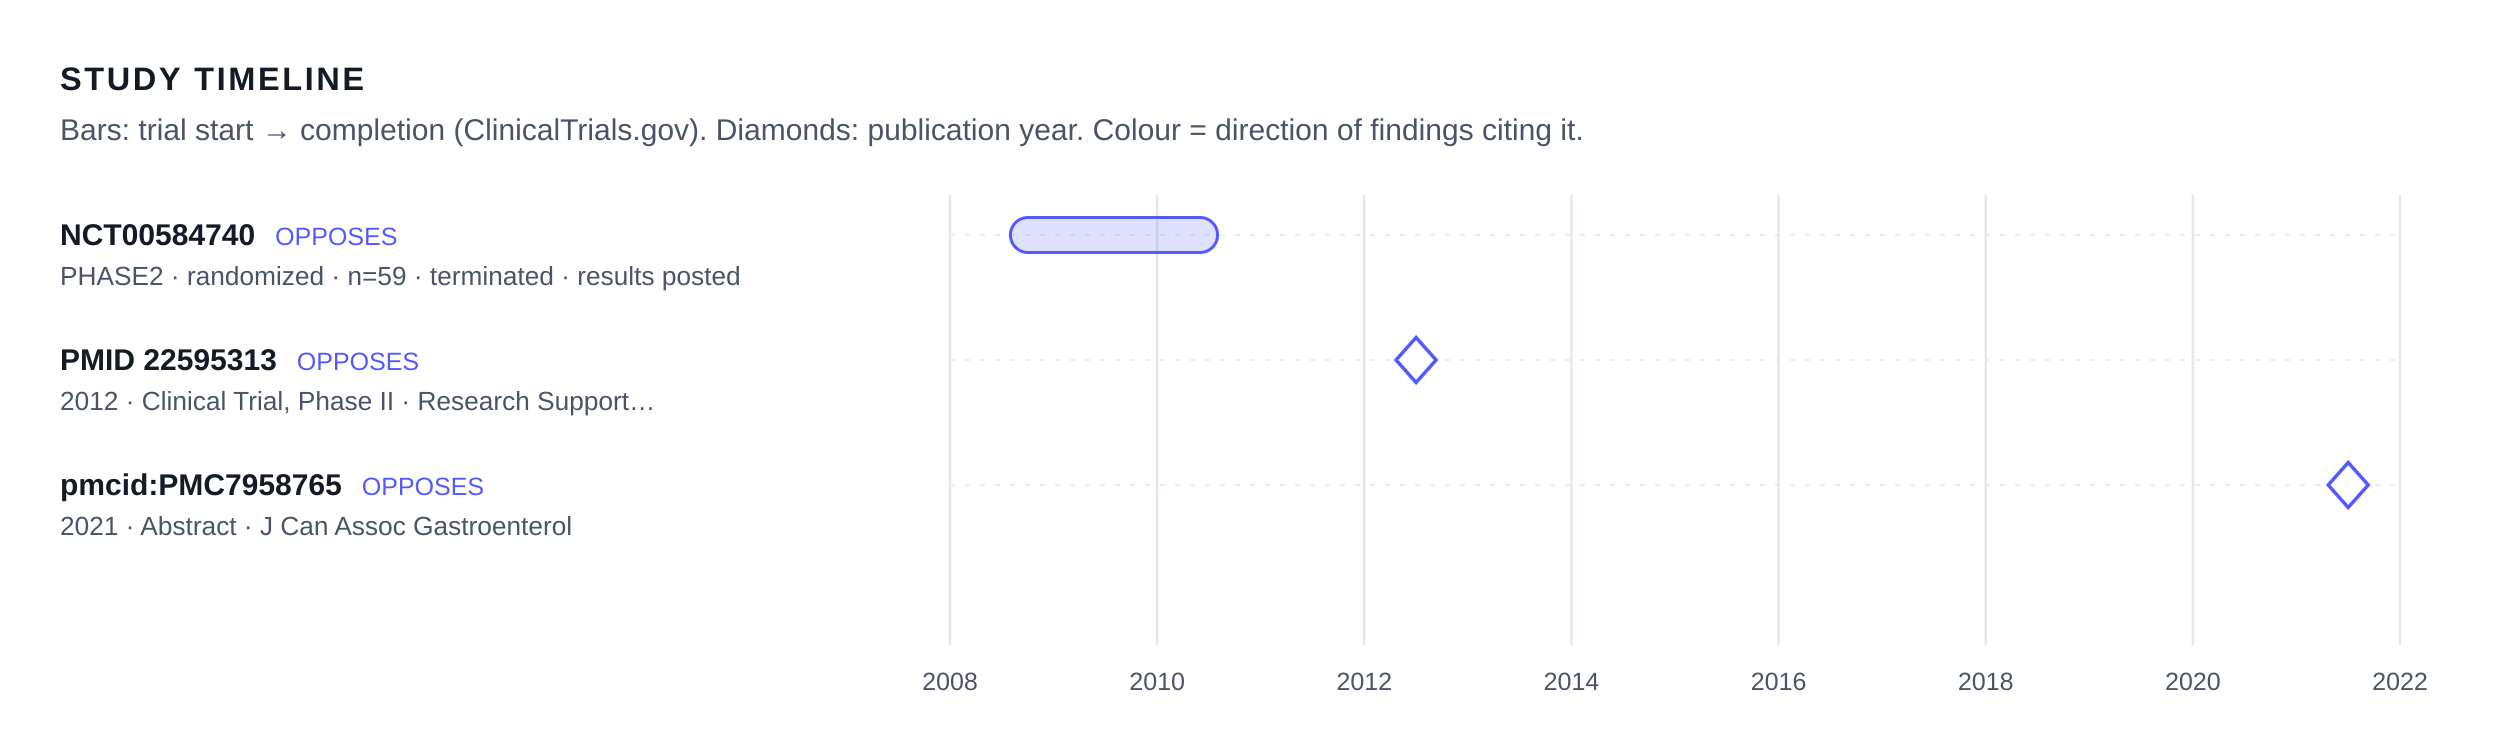
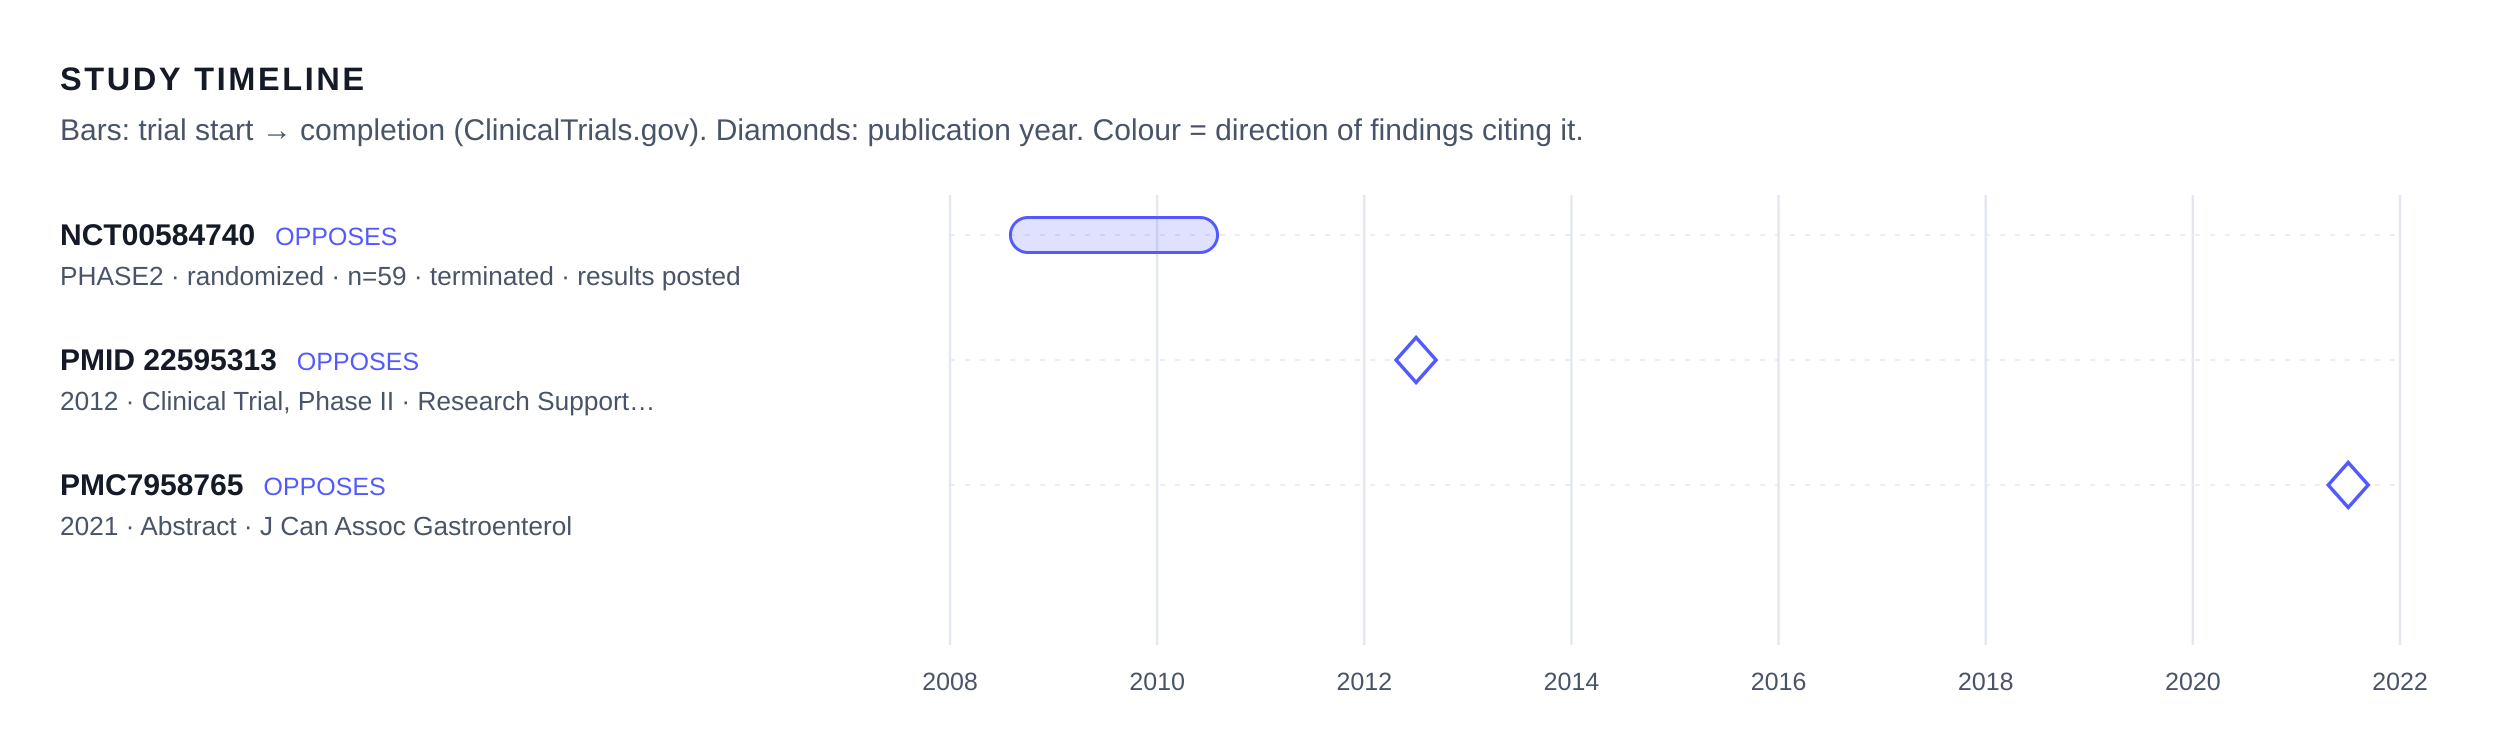
<svg xmlns="http://www.w3.org/2000/svg" viewBox="0 0 1000 298" width="1000" height="298" role="img" aria-labelledby="tl-title tl-desc" font-family="ui-sans-serif, -apple-system, 'Helvetica Neue', Arial, sans-serif">
  <rect width="100%" height="100%" fill="#FFFFFF" />
  <text x="24" y="36" font-size="13" font-weight="600" fill="#141A26" letter-spacing="0.08em">STUDY TIMELINE</text>
  <text x="24" y="56" font-size="12" fill="#4A5468">Bars: trial start → completion (ClinicalTrials.gov). Diamonds: publication year. Colour = direction of findings citing it.</text>
  <line x1="380" y1="78" x2="380" y2="258" stroke="#E3E8F0" stroke-width="1" />
  <text x="380" y="276" font-size="10" fill="#4A5468" text-anchor="middle">2008</text>
  <line x1="462.857" y1="78" x2="462.857" y2="258" stroke="#E3E8F0" stroke-width="1" />
  <text x="462.857" y="276" font-size="10" fill="#4A5468" text-anchor="middle">2010</text>
  <line x1="545.714" y1="78" x2="545.714" y2="258" stroke="#E3E8F0" stroke-width="1" />
  <text x="545.714" y="276" font-size="10" fill="#4A5468" text-anchor="middle">2012</text>
  <line x1="628.571" y1="78" x2="628.571" y2="258" stroke="#E3E8F0" stroke-width="1" />
  <text x="628.571" y="276" font-size="10" fill="#4A5468" text-anchor="middle">2014</text>
  <line x1="711.429" y1="78" x2="711.429" y2="258" stroke="#E3E8F0" stroke-width="1" />
  <text x="711.429" y="276" font-size="10" fill="#4A5468" text-anchor="middle">2016</text>
  <line x1="794.286" y1="78" x2="794.286" y2="258" stroke="#E3E8F0" stroke-width="1" />
  <text x="794.286" y="276" font-size="10" fill="#4A5468" text-anchor="middle">2018</text>
  <line x1="877.143" y1="78" x2="877.143" y2="258" stroke="#E3E8F0" stroke-width="1" />
  <text x="877.143" y="276" font-size="10" fill="#4A5468" text-anchor="middle">2020</text>
  <line x1="960" y1="78" x2="960" y2="258" stroke="#E3E8F0" stroke-width="1" />
  <text x="960" y="276" font-size="10" fill="#4A5468" text-anchor="middle">2022</text>
  <g data-source="ctgov:NCT00584740">
    <text x="24" y="98" font-size="12" font-weight="600" fill="#141A26">NCT00584740<tspan font-weight="400" fill="#525AFF" font-size="10" dx="8">OPPOSES</tspan>
    </text>
    <text x="24" y="114" font-size="10.5" fill="#4A5468">PHASE2 · randomized · n=59 · terminated · results posted</text>
    <line x1="380" y1="94" x2="960" y2="94" stroke="#E3E8F0" stroke-width="0.6" stroke-dasharray="2 4" />
    <rect x="404.167" y="87" width="82.857" height="14" rx="7" fill="#525AFF" opacity="0.18" />
    <rect x="404.167" y="87" width="82.857" height="14" rx="7" fill="none" stroke="#525AFF" stroke-width="1.2" />
  </g>
  <g data-source="pmid:22595313">
    <text x="24" y="148" font-size="12" font-weight="600" fill="#141A26">PMID 22595313<tspan font-weight="400" fill="#525AFF" font-size="10" dx="8">OPPOSES</tspan>
    </text>
    <text x="24" y="164" font-size="10.5" fill="#4A5468">2012 · Clinical Trial, Phase II · Research Support…</text>
    <line x1="380" y1="144" x2="960" y2="144" stroke="#E3E8F0" stroke-width="0.6" stroke-dasharray="2 4" />
    <path d="M566.429,135 L574.429,144 L566.429,153 L558.429,144 Z" fill="#FFFFFF" stroke="#525AFF" stroke-width="1.4" />
  </g>
  <g data-source="pmcid:PMC7958765">
-     <text x="24" y="198" font-size="12" font-weight="600" fill="#141A26">pmcid:PMC7958765<tspan font-weight="400" fill="#525AFF" font-size="10" dx="8">OPPOSES</tspan>
+     <text x="24" y="198" font-size="12" font-weight="600" fill="#141A26">PMC7958765<tspan font-weight="400" fill="#525AFF" font-size="10" dx="8">OPPOSES</tspan>
    </text>
    <text x="24" y="214" font-size="10.5" fill="#4A5468">2021 · Abstract · J Can Assoc Gastroenterol</text>
    <line x1="380" y1="194" x2="960" y2="194" stroke="#E3E8F0" stroke-width="0.6" stroke-dasharray="2 4" />
    <path d="M939.286,185 L947.286,194 L939.286,203 L931.286,194 Z" fill="#FFFFFF" stroke="#525AFF" stroke-width="1.4" />
  </g>
</svg>
